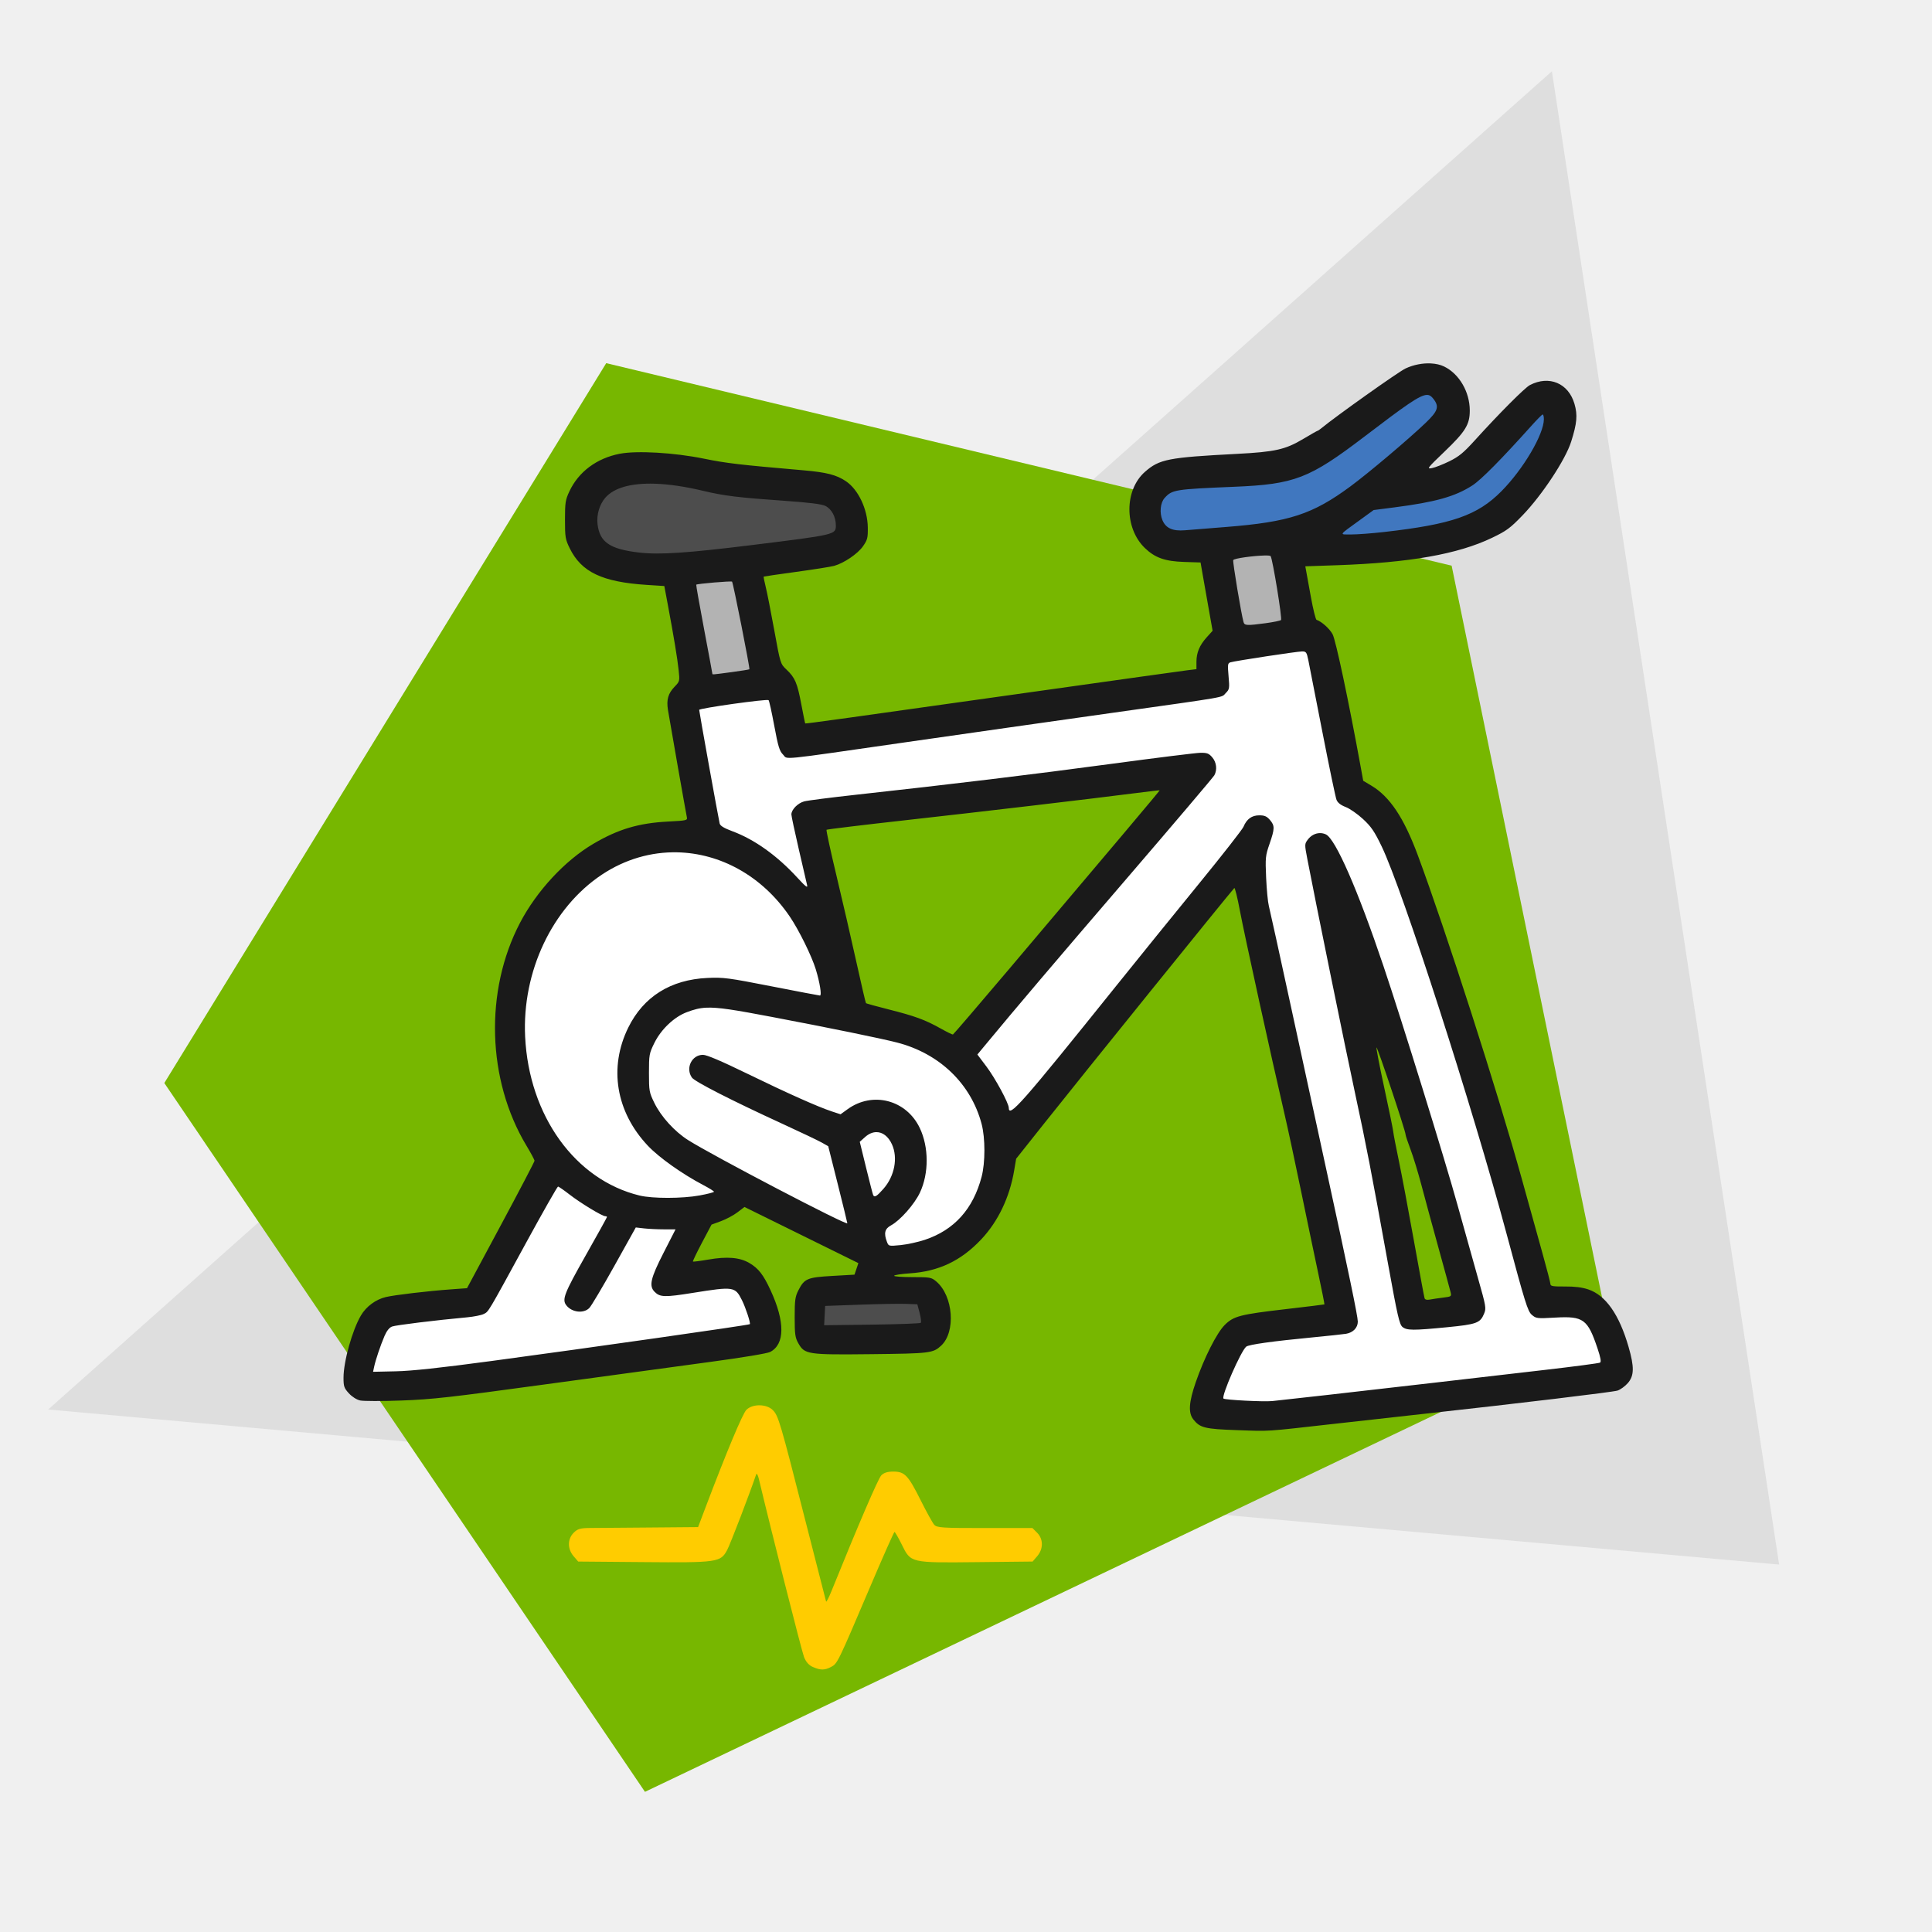
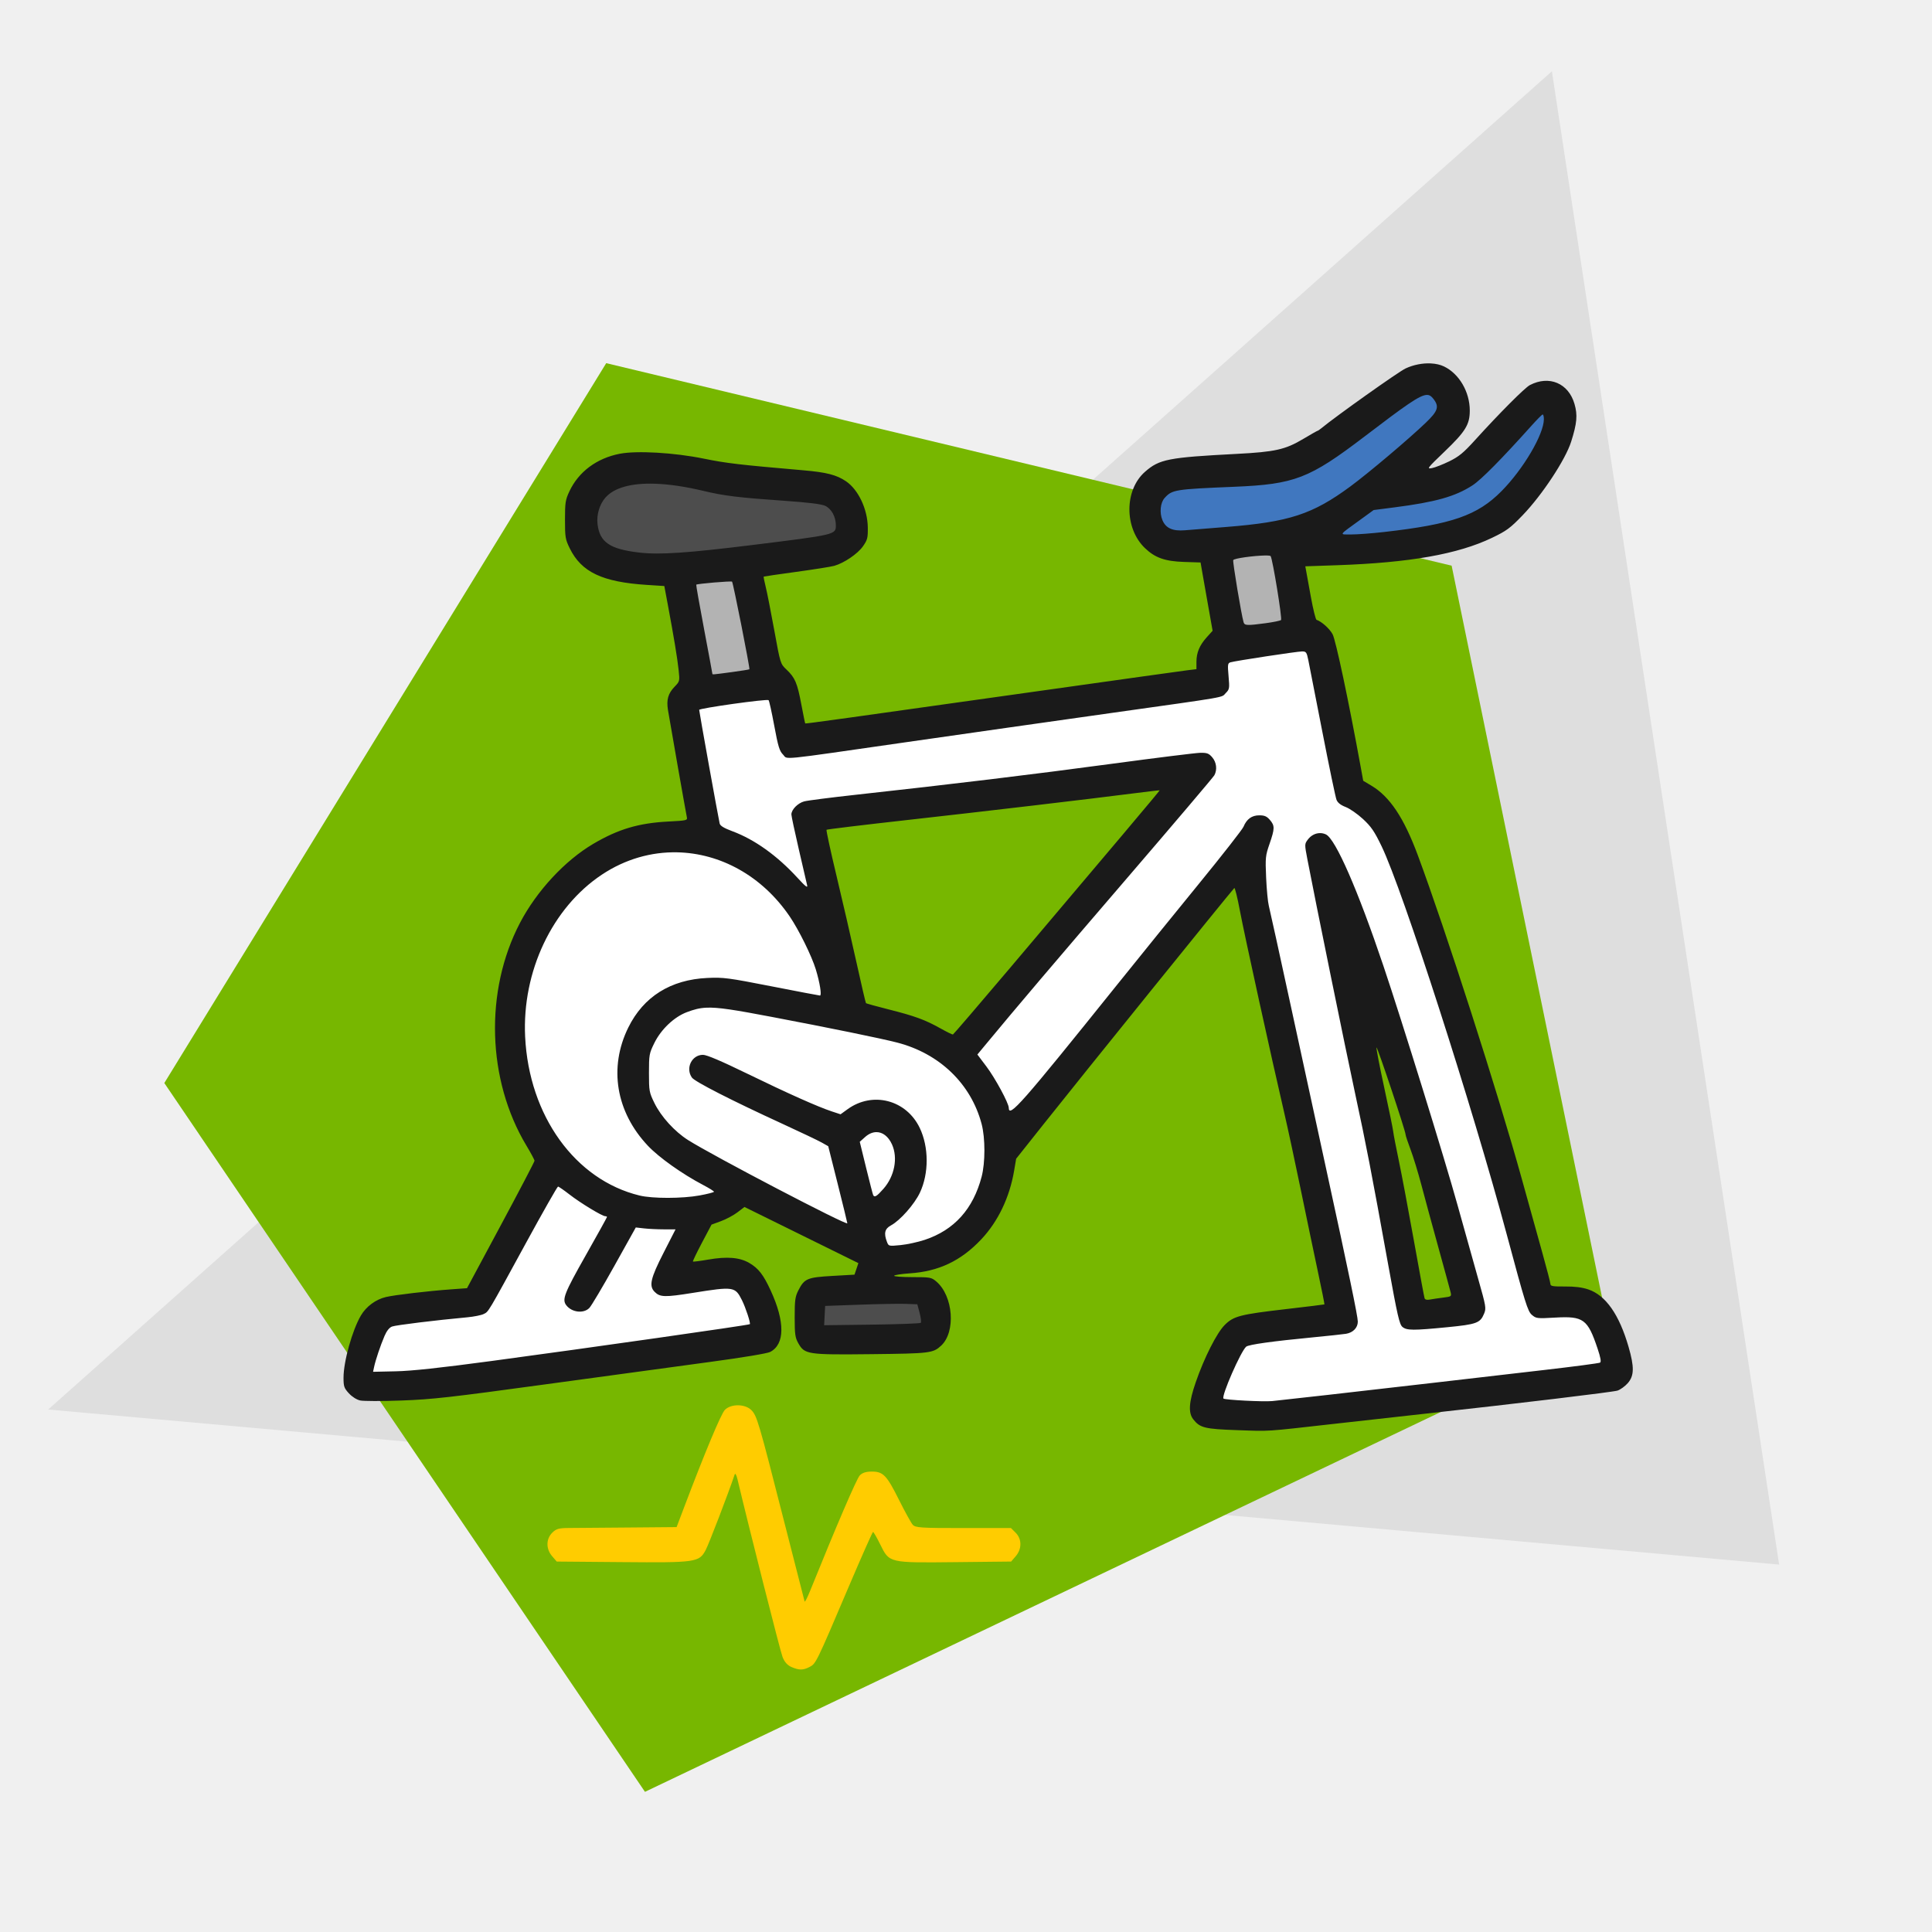
<svg xmlns="http://www.w3.org/2000/svg" version="1.1" id="svg1" width="360" height="360" viewBox="0 0 360 360" xml:space="preserve">
  <defs id="defs1" />
  <g id="background2" style="fill:#cd0000;fill-opacity:1" transform="translate(3.028846,4.163462)">
    <path style="display:inline;fill:#d8d8d8;fill-opacity:0.736;stroke:none;stroke-width:1.052" d="M 328.487,287.374 286.144,9.114 5.948,258.481 Z" id="path2-1" />
  </g>
  <g id="background" transform="matrix(0.9059701,0,0,0.934409,11.35684,90.47049)" style="fill:#cd0000;fill-opacity:1">
    <path style="fill:#77b700;fill-opacity:1;stroke:none" d="M 21.261,119.151 120.117,260.498 318.413,168.728 286.029,15.984 112.148,-24.402 Z" id="path2" />
  </g>
  <g id="metric" transform="translate(-291.5279,-1256.808)" style="fill:#cd0000;fill-opacity:1">
-     <path d="m 442.995,1567.428 c -0.741,-0.323 -1.284,-0.934 -1.649,-1.859 -0.419,-1.059 -6.239,-24.01 -8.401,-33.127 -0.192,-0.811 -0.416,-1.196 -0.519,-0.892 -1.234,3.655 -4.818,12.994 -5.408,14.091 -1.23,2.285 -1.755,2.361 -15.659,2.243 l -12.091,-0.102 -0.861,-1.001 c -1.16,-1.349 -1.154,-3.197 0.015,-4.366 0.74,-0.74 1.223,-0.878 3.121,-0.889 1.235,-0.01 6.254,-0.047 11.154,-0.089 l 8.908,-0.076 1.351,-3.567 c 3.941,-10.405 6.937,-17.568 7.648,-18.282 1.144,-1.149 3.751,-1.126 4.922,0.044 1.044,1.044 1.367,2.141 6.06,20.557 2.075,8.142 3.816,14.943 3.87,15.112 0.053,0.169 0.51,-0.714 1.015,-1.962 4.963,-12.276 8.693,-20.945 9.263,-21.533 0.484,-0.499 1.161,-0.714 2.25,-0.714 2.123,0 2.762,0.67 5.101,5.351 1.078,2.158 2.209,4.205 2.512,4.548 0.498,0.563 1.423,0.624 9.431,0.624 h 8.879 l 0.876,0.875 c 1.169,1.169 1.175,3.017 0.015,4.366 l -0.86,1.001 -10.34,0.109 c -12.504,0.132 -12.339,0.171 -14.049,-3.299 -0.635,-1.287 -1.24,-2.334 -1.345,-2.327 -0.105,0.01 -2.187,4.702 -4.626,10.434 -5.94,13.958 -6.014,14.11 -7.191,14.719 -1.224,0.633 -1.955,0.635 -3.391,0.01 z" style="display:inline;fill:#ffcc00;stroke-width:0.268" id="path1-9" />
+     <path d="m 438.995,1567.428 c -0.741,-0.323 -1.284,-0.934 -1.649,-1.859 -0.419,-1.059 -6.239,-24.01 -8.401,-33.127 -0.192,-0.811 -0.416,-1.196 -0.519,-0.892 -1.234,3.655 -4.818,12.994 -5.408,14.091 -1.23,2.285 -1.755,2.361 -15.659,2.243 l -12.091,-0.102 -0.861,-1.001 c -1.16,-1.349 -1.154,-3.197 0.015,-4.366 0.74,-0.74 1.223,-0.878 3.121,-0.889 1.235,-0.01 6.254,-0.047 11.154,-0.089 l 8.908,-0.076 1.351,-3.567 c 3.941,-10.405 6.937,-17.568 7.648,-18.282 1.144,-1.149 3.751,-1.126 4.922,0.044 1.044,1.044 1.367,2.141 6.06,20.557 2.075,8.142 3.816,14.943 3.87,15.112 0.053,0.169 0.51,-0.714 1.015,-1.962 4.963,-12.276 8.693,-20.945 9.263,-21.533 0.484,-0.499 1.161,-0.714 2.25,-0.714 2.123,0 2.762,0.67 5.101,5.351 1.078,2.158 2.209,4.205 2.512,4.548 0.498,0.563 1.423,0.624 9.431,0.624 h 8.879 l 0.876,0.875 c 1.169,1.169 1.175,3.017 0.015,4.366 l -0.86,1.001 -10.34,0.109 c -12.504,0.132 -12.339,0.171 -14.049,-3.299 -0.635,-1.287 -1.24,-2.334 -1.345,-2.327 -0.105,0.01 -2.187,4.702 -4.626,10.434 -5.94,13.958 -6.014,14.11 -7.191,14.719 -1.224,0.633 -1.955,0.635 -3.391,0.01 z" style="display:inline;fill:#ffcc00;stroke-width:0.268" id="path1-9" />
  </g>
  <g id="bike" transform="matrix(0.2301103,0,0,0.2301103,27.25291,-41.9683)">
    <path id="path8" style="display:inline;fill:#ffffff" d="m 935.578,701.207 c -4.559,0.313 -9.078,1.054 -13.606,1.652 -13.685,1.971 -27.363,4.009 -40.985,6.375 -3.083,0.608 -6.381,0.926 -9.018,2.794 -2.871,1.964 -4.469,5.383 -4.652,8.803 -0.245,4.588 0.468,9.155 0.753,13.726 0.062,0.899 0.122,1.8 0.118,2.702 -0.488,0.439 -0.822,1.117 -1.564,1.115 -6.184,1.371 -12.472,2.192 -18.727,3.16 -1.77,0.26 -3.565,0.532 -5.251,0.772 -32.497,4.661 -65.014,9.174 -97.517,13.794 -59.803,8.474 -119.596,17.023 -179.378,25.647 -12.343,1.742 -24.757,3.595 -37.17,5.057 -2.223,0.24 -4.449,0.476 -6.684,0.58 -1.045,-1.077 -1.249,-2.664 -1.717,-4.033 -1.948,-7.654 -3.112,-15.477 -4.718,-23.205 -0.941,-4.431 -1.761,-8.904 -3.104,-13.236 -0.504,-1.292 -1.076,-2.608 -2.125,-3.554 -0.682,-0.657 -1.177,-1.592 -2.184,-1.763 -1.307,-0.532 -2.649,-0.996 -4.076,-1.023 -3.935,-0.108 -7.849,0.468 -11.757,0.856 -12.691,1.476 -25.351,3.248 -37.949,5.38 -3.21,0.615 -6.494,1.042 -9.57,2.187 -1.034,0.417 -2.013,1.024 -2.849,1.748 -0.625,0.793 -1.451,1.475 -1.948,2.338 -0.299,1.2 -0.81,2.383 -0.977,3.595 0.57,4.934 1.594,9.802 2.398,14.702 4.438,25.044 8.921,50.081 13.595,75.083 0.507,2.267 0.691,4.643 1.634,6.785 1.656,3.71 5.201,6.085 8.754,7.775 4.369,2.103 9.047,3.473 13.398,5.622 13.72,6.495 25.882,15.917 36.615,26.578 4.122,4.003 7.76,8.478 11.977,12.384 1.815,1.688 4.011,3.078 6.508,3.412 0.921,0.052 1.889,0.099 2.8,-0.022 0.959,-0.387 2.044,-0.542 2.92,-1.082 0.966,-0.862 2.223,-1.464 2.789,-2.683 0.579,-0.832 1.066,-1.706 1.269,-2.709 0.706,-2.202 0.267,-4.543 -0.303,-6.725 -3.579,-15.628 -7.34,-31.215 -10.697,-46.893 -0.438,-2.162 -0.94,-4.334 -1.291,-6.499 1.233,-1.535 2.996,-2.769 5.008,-2.915 5.941,-0.941 11.914,-1.658 17.881,-2.411 0.442,-0.056 1.258,-0.152 1.843,-0.223 18.61,-2.237 37.257,-4.16 55.878,-6.3 58.136,-6.554 116.215,-13.63 174.193,-21.471 7.394,-0.995 14.896,-1.982 22.228,-2.94 3.909,-0.505 7.954,-1.023 11.779,-1.52 10.747,-1.337 21.486,-2.753 32.262,-3.843 1.236,-0.132 2.483,-0.143 3.723,-0.059 1.329,1.228 2.033,3.304 1.297,5.01 -6.876,8.445 -13.973,16.708 -20.997,25.029 -33.597,39.565 -67.576,78.804 -101.261,118.295 -23.312,27.309 -46.52,54.709 -69.368,82.408 -1.267,1.532 -2.533,3.064 -3.8,4.595 4.256,5.693 8.593,11.327 12.797,17.059 4.574,6.65 8.605,13.668 12.236,20.873 0.993,2.092 2.09,4.167 2.775,6.381 0.138,2.9 1.293,5.838 3.557,7.722 0.747,0.804 1.821,1.182 2.76,1.703 1.144,0.323 2.287,0.65 3.488,0.595 3.438,0.037 6.526,-1.873 9.043,-4.06 4.546,-3.986 8.499,-8.586 12.495,-13.107 11.216,-12.946 21.988,-26.267 32.799,-39.551 22.364,-27.559 44.475,-55.322 66.834,-82.885 15.275,-18.901 30.635,-37.733 45.968,-56.586 8.633,-10.733 17.282,-21.458 25.554,-32.474 1.713,-2.375 3.588,-4.692 4.68,-7.438 0.648,-1.347 1.661,-2.824 3.303,-2.919 0.83,-0.061 1.753,-0.171 2.537,0.063 0.486,0.536 1.016,1.081 1.377,1.699 -0.401,3.046 -1.527,5.937 -2.47,8.844 -1.723,4.916 -3.414,9.926 -3.723,15.168 -0.4,6 0.036,12.013 0.272,18.011 0.379,6.922 0.832,13.856 1.9,20.711 0.731,3.607 1.648,7.176 2.411,10.777 3.199,14.419 6.367,28.913 9.509,43.303 12.592,57.981 25.149,115.969 37.751,173.947 5.665,26.12 11.32,52.243 16.772,78.408 1.657,8.087 3.383,16.357 4.873,24.552 0.321,1.954 0.758,3.914 0.898,5.883 -0.701,1.004 -2.108,1.097 -3.221,1.263 -17.168,2.052 -34.413,3.392 -51.582,5.432 -8.244,1.005 -16.513,1.943 -24.655,3.616 -3.16,0.696 -6.536,1.585 -8.777,4.085 -2.63,2.878 -4.405,6.4 -6.241,9.807 -4.104,7.976 -7.748,16.188 -10.983,24.553 -1.375,3.773 -2.891,7.564 -3.386,11.575 -0.199,1.777 0.082,3.564 0.709,5.23 0.455,0.969 1.172,1.815 1.728,2.736 1.306,0.959 2.63,1.956 4.235,2.341 3.216,0.861 6.573,0.98 9.873,1.297 9.41,0.674 18.843,1.135 28.279,1.087 4.344,-0.02 8.644,-0.712 12.959,-1.13 70.795,-7.84 141.538,-16.146 212.295,-24.317 13.878,-1.637 27.763,-3.248 41.588,-5.29 2.264,-0.4 4.673,-0.608 6.665,-1.842 2.031,-1.289 3.544,-3.341 4.173,-5.663 0.993,-3.685 -0.046,-7.507 -1.038,-11.079 -1.754,-5.753 -3.691,-11.462 -6.049,-16.998 -2.343,-5.395 -5.462,-10.726 -10.357,-14.181 -4.591,-3.34 -10.335,-4.563 -15.913,-4.815 -7.743,-0.4 -15.464,0.639 -23.203,0.633 -0.678,0.01 -1.494,0.02 -1.809,-0.709 -1.654,-3.398 -2.645,-7.069 -3.784,-10.66 -4.143,-13.908 -7.84,-27.944 -11.632,-41.95 -6.254,-23.451 -12.84,-46.812 -19.678,-70.1 -12.329,-42.023 -25.275,-83.865 -38.739,-125.538 -9.468,-29.225 -19.148,-58.386 -29.513,-87.306 -4.51,-12.416 -9.016,-24.847 -14.301,-36.959 -2.42,-5.329 -4.971,-10.616 -7.974,-15.645 -2.868,-4.848 -6.613,-9.118 -10.768,-12.901 -4.33,-3.943 -9.045,-7.512 -14.2,-10.308 -1.665,-0.971 -3.596,-1.401 -5.196,-2.487 -1.886,-7.893 -3.461,-15.857 -5.115,-23.801 -0.214,-1.081 -0.489,-2.418 -0.726,-3.597 -0.459,-2.276 -0.926,-4.559 -1.366,-6.764 -0.684,-3.445 -1.383,-6.913 -2.044,-10.294 -4.429,-22.493 -8.74,-45.009 -13.231,-67.49 -0.728,-3.577 -1.611,-7.393 -4.298,-10.05 -2.279,-2.339 -5.595,-3.376 -8.807,-3.32 -0.231,-0.003 -0.463,-0.009 -0.694,0.007 z m -509.682,162.658 c -18.57,0.285 -37,5.341 -53.225,14.349 -19.82,10.955 -36.343,27.373 -48.57,46.347 -18.811,29.199 -27.881,64.466 -25.904,99.115 1.488,26.877 8.948,53.598 22.845,76.736 10.64,17.765 25.176,33.348 42.797,44.329 10.78,6.732 22.669,11.734 35.077,14.519 7.372,1.437 14.912,1.728 22.404,1.798 9.491,-0.01 19.021,-0.459 28.38,-2.111 4.185,-0.821 8.412,-1.582 12.442,-3.004 1.261,-0.464 2.439,-1.166 3.471,-2.011 0.638,-0.827 1.466,-1.553 1.979,-2.448 0.347,-1.306 0.829,-2.608 1.091,-3.917 -0.317,-1.197 -0.484,-2.453 -0.894,-3.613 -0.68,-1.296 -1.501,-2.526 -2.642,-3.464 -2.81,-2.302 -6.057,-3.993 -9.223,-5.745 -11.394,-5.979 -22.26,-12.969 -32.433,-20.849 -5.106,-3.984 -10.017,-8.27 -14.172,-13.257 -9.117,-10.65 -15.756,-23.598 -18.105,-37.48 -2.298,-13.09 -0.633,-26.762 4.327,-39.064 4.113,-10.348 10.411,-20 19.104,-27.068 8.541,-7.039 19.146,-11.265 30.018,-13.008 6.144,-0.998 12.389,-1.29 18.607,-1.179 7.221,0.272 14.334,1.674 21.431,2.933 19.496,3.652 38.928,7.64 58.443,11.19 1.239,0.211 2.491,0.438 3.74,0.174 1.02,-0.11 1.999,-0.529 2.955,-0.867 0.825,-0.702 1.835,-1.228 2.542,-2.04 0.704,-1.031 1.452,-2.039 1.806,-3.253 1.148,-3.464 0.53,-7.182 0.012,-10.705 -1.08,-6.272 -2.663,-12.462 -4.718,-18.485 -3.064,-8.482 -6.946,-16.645 -11.066,-24.658 -4.206,-8.095 -8.767,-16.045 -14.334,-23.292 -12.5,-16.574 -28.881,-30.328 -47.741,-39.1 -15.718,-7.351 -33.084,-11.177 -50.445,-10.873 z m 524.758,1.836 c 0.735,-0.064 0.987,0.798 1.437,1.216 3.221,4.378 5.643,9.273 8.075,14.116 6.594,13.636 12.2,27.723 17.593,41.868 2.831,7.46 5.561,14.958 8.235,22.476 0.178,0.492 0.466,1.321 0.686,1.942 7.461,21.08 14.297,42.374 21.105,63.672 1.259,3.981 2.58,8.134 3.863,12.181 4.447,14.061 8.896,28.282 13.284,42.424 1.776,5.753 3.609,11.667 5.378,17.416 7.558,24.665 15.115,49.333 22.191,74.142 6.646,23.896 13.334,47.779 20.075,71.648 1.091,4.115 2.365,8.204 2.996,12.422 0.247,0.984 -0.455,1.835 -0.769,2.713 -0.256,0.689 -0.733,1.28 -1.482,1.443 -3.52,1.204 -7.256,1.563 -10.927,2.046 -8.948,1.026 -17.919,1.864 -26.897,2.572 -4.044,0.241 -8.114,0.647 -12.159,0.24 -1.603,-5.218 -2.549,-10.607 -3.647,-15.947 -0.601,-3.073 -1.185,-6.15 -1.763,-9.227 -0.254,-1.357 -0.548,-2.95 -0.817,-4.397 -6.518,-35.532 -12.786,-71.112 -19.74,-106.562 -3.797,-19.472 -8.017,-38.857 -12.143,-58.261 -6.539,-31.096 -12.894,-62.204 -19.247,-93.36 -4.752,-23.37 -9.485,-46.744 -14.124,-70.136 -1.203,-6.107 -2.439,-12.363 -3.601,-18.539 -0.367,-1.983 -0.761,-3.964 -0.981,-5.969 0.759,-1.128 1.935,-2.192 3.381,-2.141 z M 455.283,989.625 c -6.111,0.008 -12.182,1.197 -17.922,3.269 -4.963,1.617 -9.665,4.003 -13.897,7.06 -8.977,6.455 -16.288,15.244 -20.868,25.318 -1.944,3.938 -3.441,8.151 -3.82,12.552 -0.536,5.546 -0.355,11.13 -0.383,16.694 0.042,6.053 0.002,12.297 2.229,18.026 1.436,3.719 3.198,7.315 5.166,10.781 5.151,8.795 11.941,16.59 19.68,23.201 4.099,3.537 8.63,6.53 13.317,9.225 12.726,7.412 25.713,14.364 38.684,21.336 21.786,11.636 43.667,23.099 65.736,34.19 6.443,3.182 12.847,6.465 19.47,9.264 1.848,0.785 3.832,1.306 5.853,1.156 1.094,0.018 2.079,-0.616 3.125,-0.885 0.862,-0.297 1.724,-0.595 2.586,-0.892 0.811,-1.982 1.622,-3.963 2.432,-5.945 -0.597,-4.359 -1.849,-8.587 -2.82,-12.869 -4.613,-18.784 -9.384,-37.528 -14.086,-56.289 -4.642,-2.588 -9.193,-5.349 -14.01,-7.608 -17.827,-8.69 -35.984,-16.676 -53.851,-25.283 -0.729,-0.348 -1.403,-0.667 -2.046,-0.981 -11.997,-5.801 -23.994,-11.628 -35.637,-18.12 -1.889,-1.108 -3.849,-2.158 -5.594,-3.469 -0.65,-1.513 0.11,-3.729 1.828,-4.086 4.443,1.323 8.659,3.293 12.9,5.145 2.894,1.298 5.771,2.635 8.641,3.986 0.439,0.204 1.205,0.571 1.77,0.838 1.022,0.483 1.822,0.867 2.819,1.346 19.381,9.382 38.764,18.785 58.557,27.274 6.97,2.984 14.016,5.814 21.258,8.077 2.441,0.803 4.882,1.606 7.323,2.41 3.642,-2.595 7.203,-5.306 10.899,-7.822 6.651,-4.324 15.027,-6.004 22.792,-4.241 7.971,1.709 15.005,6.932 19.25,13.853 4.194,6.888 6.079,14.966 6.516,22.957 0.408,8.874 -0.975,17.969 -4.884,26.002 -2.785,5.318 -6.559,10.06 -10.627,14.449 -2.935,3.061 -6.036,6.083 -9.82,8.078 -3.871,2.258 -6.966,6.027 -7.857,10.478 -1.075,4.966 0.406,10.042 2.323,14.607 1.313,3.146 4.027,5.716 7.352,6.592 3.674,1.012 7.518,0.326 11.244,0.039 6.324,-0.612 12.553,-1.985 18.678,-3.644 13.332,-3.754 25.888,-10.756 35.423,-20.885 9.511,-9.978 15.822,-22.651 19.449,-35.869 2.295,-8.154 2.888,-16.678 2.934,-25.115 -0.049,-7.931 -0.593,-15.931 -2.581,-23.636 -4.358,-16.55 -13.113,-31.919 -25.18,-44.06 -12.907,-13.089 -29.445,-22.384 -47.114,-27.303 -7.997,-2.161 -16.117,-3.83 -24.21,-5.584 -27.319,-5.776 -54.733,-11.097 -82.163,-16.315 -12.267,-2.284 -24.521,-4.696 -36.898,-6.317 -4.63,-0.58 -9.292,-1.021 -13.964,-0.984 z m 135.57,100.83 c -5.656,0.101 -10.995,2.8 -15.061,6.625 -2.569,2.296 -5.138,4.592 -7.707,6.889 3.713,15.041 7.26,30.125 11.197,45.11 0.654,2.222 1.052,4.613 2.5,6.49 1.939,2.785 5.341,4.476 8.738,4.24 3.462,-0.19 6.449,-2.267 8.834,-4.637 3.985,-3.935 7.647,-8.274 10.243,-13.264 4.982,-9.4 6.837,-20.663 4.096,-31.032 -1.778,-6.577 -5.398,-12.924 -11.091,-16.852 -3.423,-2.371 -7.577,-3.68 -11.749,-3.569 z m -262.5,45.723 c -1.703,1.085 -2.683,2.933 -3.764,4.58 -5.348,8.884 -10.35,17.971 -15.406,27.022 -10.169,18.357 -20.115,36.837 -30.268,55.203 -0.234,0.427 -0.65,1.165 -0.954,1.711 -2.543,4.473 -4.956,9.036 -7.836,13.305 -0.526,0.881 -1.719,0.812 -2.591,1.118 -6.042,1.382 -12.259,1.59 -18.398,2.285 -14.828,1.53 -29.652,3.154 -44.409,5.28 -2.997,0.511 -6.071,0.796 -8.95,1.817 -4.569,1.81 -7.741,5.916 -9.868,10.197 -2.266,4.795 -4.043,9.804 -5.797,14.804 -1.912,5.587 -3.676,11.243 -4.766,17.056 -0.813,3.862 -1.626,7.724 -2.439,11.585 10.798,-0.255 21.599,-0.429 32.395,-0.739 12.614,-0.58 25.167,-2.038 37.704,-3.494 25.491,-3.055 50.918,-6.615 76.355,-10.085 42.173,-5.809 84.331,-11.734 126.465,-17.819 14.104,-2.071 28.223,-4.06 42.293,-6.356 1.687,-0.255 3.353,-0.632 4.918,-1.326 0.597,-0.276 1.324,-0.402 1.844,-0.767 0.738,-1.397 1.556,-2.766 2.243,-4.181 0.386,-1.699 0.555,-3.451 0.246,-5.179 -0.866,-4.719 -2.511,-9.252 -4.17,-13.74 -1.711,-4.463 -3.671,-8.871 -6.3,-12.876 -2.36,-3.615 -6.005,-6.404 -10.205,-7.492 -5.266,-1.399 -10.785,-0.801 -16.126,-0.223 -11.495,1.377 -22.858,3.682 -34.36,5.002 -2.496,0.222 -5.047,0.585 -7.536,0.143 -0.464,-0.225 -1.065,-0.649 -0.871,-1.23 0.563,-3.521 2.103,-6.789 3.507,-10.037 3.692,-8.055 7.9,-15.858 11.885,-23.769 3.197,-6.256 6.392,-12.512 9.588,-18.769 -8.854,-0.034 -17.709,0.025 -26.562,-0.071 -5.502,-0.11 -11.001,-0.45 -16.46,-1.163 -2.708,-0.309 -5.416,-0.618 -8.124,-0.926 -8.282,14.803 -16.483,29.653 -24.822,44.424 -4.437,7.75 -8.857,15.518 -13.664,23.047 -0.365,0.504 -0.62,1.228 -1.355,1.223 -1.543,0.233 -3.192,-0.24 -4.373,-1.262 1.077,-3.778 2.973,-7.255 4.722,-10.753 6.295,-11.987 13.154,-23.665 19.719,-35.504 3.047,-5.513 6.196,-10.973 9.065,-16.581 0.377,-1.046 0.906,-2.082 1.184,-3.137 -0.344,-1.448 -0.595,-2.936 -1,-4.358 -0.83,-1.131 -1.445,-2.457 -2.645,-3.253 -1.482,-1.318 -3.429,-1.994 -5.359,-2.302 -5.413,-2.64 -10.502,-5.891 -15.562,-9.142 -4.151,-2.685 -8.153,-5.589 -12.054,-8.623 -2.661,-1.926 -5.263,-4 -8.228,-5.446 -1.586,-0.762 -3.381,-0.861 -5.07,-1.296 -0.647,-0.348 -1.125,0.106 -1.617,0.491 -0.741,0.534 -1.482,1.069 -2.223,1.603 z" />
    <path id="path6" style="display:inline;fill:#b3b3b3" d="m 905.25,623.52 c -7.128,0.247 -14.243,0.996 -21.269,2.224 -3.302,0.646 -6.836,1.276 -9.46,3.546 -1.051,0.9 -1.784,2.098 -2.41,3.321 -0.382,0.834 -0.472,1.803 -0.599,2.71 -0.144,3.002 0.476,5.976 0.829,8.946 1.835,12.49 3.927,24.944 6.308,37.342 0.631,2.88 1.042,5.842 2.131,8.595 1.39,3.384 4.582,5.864 8.157,6.545 3.905,0.775 7.905,0.159 11.819,-0.236 6.506,-0.833 13.064,-1.54 19.416,-3.233 1.669,-0.426 3.178,-1.26 4.583,-2.238 0.959,-0.413 1.176,-1.528 1.728,-2.325 0.474,-0.74 0.85,-1.517 0.94,-2.402 0.596,-2.74 0.075,-5.561 -0.184,-8.313 -1.316,-10.722 -3.075,-21.385 -4.956,-32.021 -0.939,-4.981 -1.763,-9.999 -3.128,-14.886 -0.511,-1.608 -1.173,-3.239 -2.419,-4.419 -0.692,-0.887 -1.715,-1.437 -2.691,-1.954 -2.731,-1.289 -5.842,-1.231 -8.794,-1.202 z m -432.471,21.057 c -6.897,0.175 -13.774,0.816 -20.638,1.485 -3.037,0.364 -6.122,0.558 -9.084,1.356 -1.934,0.499 -3.433,1.878 -5.101,2.903 -0.705,0.226 -0.74,0.877 -0.798,1.513 -0.243,1.886 -0.741,3.776 -0.39,5.682 1.195,8.081 2.742,16.105 4.195,24.143 2.767,14.929 5.638,29.84 8.367,44.776 0.067,0.394 0.211,1.182 0.307,1.727 0.227,1.247 0.214,2.572 0.907,3.681 0.396,1.1 1.227,1.954 1.956,2.836 1.297,0.982 2.697,1.95 4.341,2.192 2.763,0.6 5.596,-0.022 8.364,-0.299 7.968,-1.076 15.964,-1.994 23.874,-3.449 1.611,-0.243 3.088,-0.917 4.535,-1.635 0.776,-0.362 1.551,-0.724 2.327,-1.086 0.376,-1.812 0.877,-3.612 1.175,-5.432 0.01,-3.199 -0.782,-6.33 -1.267,-9.476 -3.053,-16.774 -6.382,-33.497 -9.839,-50.192 -1.031,-4.762 -1.938,-9.559 -3.239,-14.257 -0.421,-1.434 -1.294,-2.664 -1.976,-3.98 -1.398,-0.713 -2.645,-1.785 -4.213,-2.098 -1.225,-0.369 -2.534,-0.388 -3.805,-0.391 z" />
    <path id="path5" style="display:inline;fill:#4d4d4d" d="m 406.43,565.336 c -9.745,0.154 -19.677,1.365 -28.664,5.338 -6.364,2.813 -12.118,7.307 -15.715,13.33 -4.797,7.911 -6.579,17.615 -4.824,26.707 1.014,5.836 3.49,11.54 7.724,15.763 4.899,4.986 11.577,7.714 18.248,9.393 6.569,1.624 13.302,2.526 20.041,3.063 12.576,0.866 25.189,0.009 37.729,-1.013 24.282,-2.12 48.453,-5.296 72.639,-8.28 11.048,-1.437 22.124,-2.725 33.1,-4.663 4.498,-0.874 9.118,-1.696 13.209,-3.858 3.457,-1.798 6.148,-5.118 6.853,-8.987 0.56,-3.232 0.386,-6.568 -0.177,-9.788 -1.311,-7.06 -5.361,-13.836 -11.683,-17.465 -3.704,-2.159 -8.059,-2.647 -12.219,-3.294 -13.36,-1.737 -26.829,-2.351 -40.251,-3.429 -4.477,-0.342 -8.951,-0.715 -13.422,-1.12 -0.3,-0.026 -1.195,-0.115 -1.723,-0.165 -10.478,-0.973 -20.937,-2.359 -31.196,-4.743 -11.907,-2.883 -23.971,-5.257 -36.194,-6.27 -4.48,-0.378 -8.978,-0.571 -13.474,-0.517 z m 198.561,664.16 c -19.796,0.251 -39.575,1.168 -59.36,1.836 -1.387,0.05 -2.773,0.1 -4.16,0.15 -0.564,10.946 -1.132,21.892 -1.697,32.838 19.25,-0.262 38.501,-0.446 57.75,-0.765 9.161,-0.2 18.329,-0.37 27.476,-0.954 2.205,-0.186 4.534,-0.295 6.473,-1.474 0.749,-0.455 1.743,-0.634 2.111,-1.517 0.72,-1.16 1.685,-2.201 1.968,-3.574 1.032,-3.207 0.397,-6.641 -0.22,-9.866 -1.02,-4.514 -2.343,-8.954 -3.495,-13.436 -0.234,-0.878 -0.468,-1.756 -0.703,-2.634 -6.302,-0.198 -12.6,-0.535 -18.904,-0.635 -2.413,-0.013 -4.826,0.01 -7.239,0.032 z" />
    <path id="path3" style="display:inline;fill:#4077bf;fill-opacity:1" d="m 1036.447,493.5 c -4.927,0.246 -9.379,2.694 -13.533,5.153 -7.534,4.631 -14.609,9.958 -21.716,15.208 -8.092,6.026 -16.099,12.175 -24.134,18.256 -0.312,0.238 -0.96,0.721 -1.401,1.053 -9.581,7.156 -19.229,14.288 -29.603,20.266 -7.811,4.506 -16.197,8.079 -24.995,10.128 -11.292,2.669 -22.918,3.42 -34.471,4.036 -14.007,0.683 -28.033,1.062 -42.018,2.128 -5.808,0.538 -11.749,1.008 -17.217,3.193 -4.085,1.642 -7.449,4.663 -10.158,8.075 -3.576,4.794 -4.768,11 -4.415,16.879 0.408,6.48 2.935,13.09 7.969,17.37 4.271,3.693 9.994,5.213 15.545,5.354 4.527,0.12 9.028,-0.511 13.539,-0.8 12.169,-1.006 24.351,-1.87 36.508,-3.006 14.887,-1.453 29.818,-3.36 44.23,-7.491 11.391,-3.239 22.279,-8.143 32.371,-14.325 14.591,-8.886 27.837,-19.741 40.985,-30.593 12.078,-10.064 24.047,-20.27 35.585,-30.952 4.209,-4.015 8.63,-7.971 11.691,-12.977 2.17,-3.57 3.184,-7.946 2.207,-12.061 -0.935,-4.116 -3.448,-7.696 -6.326,-10.703 -2.766,-2.811 -6.69,-4.431 -10.645,-4.191 z m 93.652,15.846 c -0.856,0.031 -1.703,0.097 -2.458,0.541 -2.557,0.942 -4.399,3.068 -6.315,4.912 -5.429,5.555 -10.463,11.477 -15.744,17.17 -9.214,10.035 -18.485,20.039 -28.377,29.415 -3.236,2.982 -6.484,6.03 -10.35,8.191 -9.461,5.685 -20.225,8.68 -30.962,10.863 -14.937,3.012 -30.106,4.597 -45.197,6.614 -1.248,0.74 -2.401,1.72 -3.612,2.552 -6.665,4.879 -13.404,9.657 -20.032,14.584 -2.467,1.88 -5.087,3.885 -6.293,6.846 -0.504,1.3 -0.747,2.724 -0.673,4.115 0.128,1.122 0.359,2.216 0.862,3.234 0.372,0.879 0.987,1.668 1.622,2.373 0.706,0.721 1.449,1.391 2.387,1.794 2.686,1.511 5.885,1.313 8.864,1.314 7.438,0.038 14.856,-0.652 22.258,-1.304 11.992,-1.193 23.956,-2.69 35.856,-4.599 13.556,-2.253 27.137,-5.058 39.911,-10.252 9.512,-3.848 18.379,-9.289 26.055,-16.104 9.134,-8.104 16.947,-17.594 23.913,-27.594 5.919,-8.636 11.31,-17.708 15.207,-27.449 2.102,-5.481 3.91,-11.337 3.271,-17.277 -0.306,-2.911 -1.375,-5.902 -3.68,-7.823 -0.775,-0.788 -1.871,-1.143 -2.789,-1.736 -1.241,-0.166 -2.468,-0.605 -3.727,-0.381 z" />
    <path id="path16" style="display:inline;fill:#1a1a1a;fill-opacity:1" d="m 1040.254,476.662 c -6.619,-0.334 -14.037,1.056 -20.514,4.082 -5.704,2.665 -55.925,38.331 -68.35,48.541 -1.292,1.061 -2.596,1.93 -2.898,1.93 -0.302,0 -5.544,2.977 -11.65,6.617 -14.449,8.613 -22.763,10.483 -53.77,12.092 -55.555,2.883 -62.672,4.274 -74.34,14.518 -16.769,14.723 -16.822,45.575 -0.105,61.707 8.189,7.903 16.274,10.771 31.779,11.273 l 13.334,0.432 1.568,9.014 c 0.863,4.958 3.06,17.402 4.879,27.654 l 3.309,18.641 -4.676,5.174 c -5.897,6.527 -8.414,12.516 -8.414,20.016 v 5.889 l -7.666,0.943 c -4.217,0.518 -54.167,7.5 -111,15.516 -167.456,23.618 -197.798,27.83 -198.129,27.498 -0.172,-0.173 -1.608,-7.182 -3.191,-15.574 -3.265,-17.307 -5.05,-21.479 -12.01,-28.074 -4.919,-4.662 -4.931,-4.697 -9.902,-32 -2.737,-15.033 -5.863,-30.851 -6.947,-35.148 -1.08,-4.281 -1.781,-7.916 -1.564,-8.104 l 0.002,-0.002 c 0.224,-0.161 12.108,-1.893 26.408,-3.848 14.3,-1.955 28.109,-4.146 30.686,-4.869 7.957,-2.233 19.013,-9.749 23.262,-15.812 3.645,-5.202 4.039,-6.744 3.922,-15.334 -0.201,-14.773 -7.651,-30.539 -17.641,-37.326 -7.607,-5.168 -15.73,-7.266 -34.363,-8.877 -52.391,-4.529 -62.334,-5.695 -80.891,-9.477 -23.892,-4.869 -54.168,-6.616 -68.012,-3.924 -18.622,3.621 -33.297,14.587 -40.723,30.43 -3.227,6.884 -3.574,9.112 -3.574,22.957 0,14.209 0.283,15.908 3.855,23.184 9.459,19.263 26.366,27.292 62.361,29.611 l 14.217,0.916 2.9,15.477 c 4.809,25.667 7.673,42.982 8.695,52.578 0.954,8.95 0.901,9.169 -3.219,13.42 -5.297,5.466 -6.768,10.596 -5.422,18.908 1.622,10.018 14.574,83.519 15.279,86.711 0.595,2.693 -0.006,2.836 -15.023,3.613 -23.992,1.241 -40.491,6.142 -60.662,18.018 -23.076,13.586 -45.897,38.186 -59.428,64.059 -28.786,55.045 -26.693,127.253 5.229,180.365 3.603,5.994 6.551,11.511 6.551,12.258 0,0.747 -12.302,24.269 -27.338,52.272 l -27.336,50.912 -12.996,0.941 c -18.648,1.349 -45.285,4.488 -52.639,6.205 -8.225,1.92 -15.997,7.656 -20.283,14.971 -7.019,11.977 -14.074,37.219 -14.074,50.352 0,7.098 0.457,8.435 4.332,12.654 2.578,2.807 6.277,5.152 9.131,5.793 2.639,0.593 17.639,0.612 33.334,0.043 25.046,-0.909 39.379,-2.52 117.203,-13.166 48.767,-6.672 108.654,-14.825 133.084,-18.121 26.195,-3.534 46.049,-6.835 48.393,-8.047 11.965,-6.187 12.104,-24.429 0.381,-49.83 -5.878,-12.735 -9.87,-17.876 -17.236,-22.193 -7.801,-4.572 -18.004,-5.422 -33.242,-2.775 -6.575,1.142 -12.174,1.855 -12.441,1.588 -0.268,-0.268 3.011,-7.104 7.287,-15.193 l 7.775,-14.707 7.65,-2.807 c 4.208,-1.543 10.208,-4.758 13.334,-7.144 l 5.684,-4.338 46.125,22.736 46.125,22.738 -1.574,4.666 -1.574,4.668 -17.885,1.025 c -20.365,1.169 -22.691,2.154 -27.553,11.668 -2.614,5.116 -3,7.912 -3,21.74 0,13.825 0.374,16.534 2.9,21.029 5.148,9.16 7.377,9.496 59.246,8.92 47.392,-0.526 49.835,-0.82 56.363,-6.805 12.138,-11.127 9.946,-40.438 -3.896,-52.086 -3.95,-3.324 -4.89,-3.492 -19.461,-3.492 -8.42,0 -14.995,-0.51 -14.609,-1.133 0.385,-0.623 5.971,-1.48 12.412,-1.904 23.647,-1.556 41.638,-10.081 58.098,-27.529 13.649,-14.469 22.984,-33.972 26.658,-55.701 l 1.623,-9.598 22,-27.705 c 32.537,-40.975 148.196,-184.188 154.641,-191.482 0.511,-0.578 2.587,7.823 4.615,18.668 3.472,18.566 25.504,118.963 36.074,164.385 2.645,11.367 8.639,39.267 13.32,62 4.681,22.733 10.937,52.696 13.902,66.584 2.965,13.888 5.254,25.36 5.086,25.496 -0.168,0.136 -14.106,1.846 -30.973,3.801 -37.4,4.334 -42.573,5.673 -49.781,12.881 -6.45,6.45 -16.578,26.476 -23.451,46.367 -5.599,16.205 -6.162,24.737 -1.982,30.051 5.398,6.862 9.307,7.829 35.211,8.721 27.919,0.961 20.879,1.421 80.004,-5.219 25.667,-2.882 58.067,-6.495 72,-8.029 76.626,-8.438 152.535,-17.552 156.268,-18.764 2.347,-0.762 6.095,-3.47 8.332,-6.018 5.222,-5.947 5.38,-13.028 0.654,-29.389 -7.572,-26.213 -18.487,-41.767 -32.664,-46.543 -4.977,-1.677 -10.919,-2.415 -18.922,-2.35 -9.382,0.077 -11.668,-0.284 -11.668,-1.85 0,-1.071 -2.967,-12.55 -6.594,-25.51 -3.627,-12.96 -11.161,-40.064 -16.742,-60.23 -19.101,-69.012 -61.688,-201.511 -84.178,-261.895 -11.241,-30.183 -22.614,-47.2 -37.471,-56.068 l -6.637,-3.961 -2.072,-11.371 c -9.686,-53.131 -20.181,-102.671 -22.736,-107.32 -2.514,-4.575 -8.862,-10.261 -12.994,-11.639 -0.713,-0.238 -2.767,-8.527 -4.564,-18.422 -1.797,-9.895 -3.552,-19.548 -3.898,-21.451 l -0.631,-3.461 25.988,-0.898 c 58.561,-2.028 97.67,-8.956 125.213,-22.178 11.796,-5.663 14.684,-7.791 24.791,-18.275 15.773,-16.362 34.673,-45.014 39.275,-59.543 4.751,-14.998 5.334,-21.59 2.709,-30.619 -4.873,-16.763 -20.512,-23.361 -36.125,-15.242 -4.107,2.136 -24.693,22.793 -44.56,44.713 -9.17,10.117 -12.931,13.211 -20.658,16.998 -5.195,2.547 -11.549,5.035 -14.115,5.529 -4.382,0.844 -3.757,0.028 10.244,-13.393 16.957,-16.253 20.424,-21.889 20.424,-33.209 0,-15.095 -8.552,-29.763 -20.811,-35.697 -3.02,-1.462 -6.704,-2.284 -10.676,-2.484 z m -3.266,25.512 c 2.283,-0.045 3.702,1.163 5.221,3.094 4.986,6.339 3.87,9.877 -6.137,19.469 -13.877,13.301 -46.189,40.594 -61,51.523 -30.668,22.631 -49.564,28.798 -100.666,32.855 -14.3,1.135 -29.301,2.335 -33.334,2.666 -9.916,0.814 -15.487,-1.68 -18.188,-8.143 -2.513,-6.015 -1.725,-14.171 1.738,-17.998 6.101,-6.742 8.163,-7.073 56.449,-9.084 48.817,-2.033 60.741,-6.631 105.334,-40.617 33.261,-25.35 44.747,-33.65 50.582,-33.766 z m 93.777,15.838 c 0.538,-0.017 0.975,1.676 0.975,3.809 0,12.206 -16.644,40.458 -34.369,58.34 -19.458,19.629 -40.005,26.77 -94.965,33.008 -9.9,1.124 -21.899,2.024 -26.666,2.002 -9.925,-0.047 -10.68,1.172 7.41,-11.965 l 10.742,-7.801 16.701,-2.154 c 33.479,-4.316 49.345,-8.783 63.34,-17.84 6.985,-4.52 23.396,-21.114 47.807,-48.34 4.4,-4.907 8.45,-8.984 9,-9.057 0.01,-0.001 0.017,-0.002 0.025,-0.002 z m -719.084,56.062 c 11.389,0.348 24.634,2.275 39.391,5.801 16.717,3.994 28.519,5.442 65.156,7.996 20.101,1.401 30.523,2.683 33.562,4.125 5.123,2.431 8.615,8.829 8.615,15.787 0,7.572 -0.033,7.579 -68.465,16.035 -51.764,6.396 -74.21,7.895 -90.471,6.039 -24.099,-2.75 -32.389,-8.405 -34.061,-23.238 -0.843,-7.479 1.687,-15.914 6.375,-21.254 7.086,-8.071 20.915,-11.871 39.896,-11.291 z m 493.701,58.137 c 2.834,-0.066 4.822,0.074 5.105,0.516 1.666,2.596 9.5,50.765 8.414,51.738 -0.64,0.573 -6.263,1.727 -12.496,2.564 -15.08,2.026 -17.031,1.937 -17.84,-0.814 -1.816,-6.174 -8.922,-48.827 -8.373,-50.258 0.566,-1.475 16.686,-3.547 25.189,-3.746 z m -431.021,21.174 c 0.898,0.889 14.639,70.338 14.037,70.945 -0.244,0.246 -6.643,1.277 -14.219,2.291 -15.999,2.141 -15.773,2.123 -15.773,1.291 0,-0.35 -3.024,-16.628 -6.719,-36.172 -3.695,-19.544 -6.544,-35.702 -6.332,-35.906 0.819,-0.792 28.333,-3.115 29.006,-2.449 z m 461.617,56.504 c 3.24,-0.007 3.706,0.643 5.006,6.992 0.788,3.85 5.929,30.101 11.424,58.334 5.495,28.233 10.64,52.919 11.432,54.857 0.968,2.369 3.398,4.274 7.41,5.807 3.284,1.254 9.589,5.63 14.014,9.727 6.666,6.171 9.26,9.975 15.143,22.195 16.991,35.297 73.386,210.271 101.291,314.273 14.867,55.411 16.962,62.133 20.236,64.963 3.532,3.053 4.156,3.127 19.062,2.281 22.78,-1.292 26.229,1.233 34.215,25.051 2.461,7.339 3.071,10.766 2.029,11.41 -0.819,0.506 -21.142,3.188 -45.162,5.961 -24.02,2.773 -64.073,7.41 -89.006,10.303 -24.933,2.893 -63.633,7.324 -86,9.848 -22.367,2.524 -42.765,4.787 -45.332,5.029 -7.235,0.683 -38.331,-0.917 -39.439,-2.029 -1.908,-1.914 14.084,-38.452 18.396,-42.031 2.067,-1.716 21.291,-4.394 54.375,-7.576 12.1,-1.164 23.984,-2.44 26.408,-2.834 5.744,-0.934 9.592,-4.901 9.592,-9.889 0,-4.225 -7.339,-39.634 -25.844,-124.68 -6.223,-28.6 -18.85,-86.799 -28.062,-129.332 -9.212,-42.533 -17.382,-79.735 -18.154,-82.668 -0.772,-2.933 -1.749,-13.133 -2.17,-22.666 -0.721,-16.314 -0.56,-17.927 2.732,-27.434 4.307,-12.434 4.344,-14.768 0.307,-19.461 -2.508,-2.916 -4.342,-3.711 -8.561,-3.711 -6.087,0 -10.192,2.963 -12.82,9.254 -0.927,2.22 -17.123,22.932 -35.988,46.027 -18.866,23.095 -48.752,59.99 -66.414,81.99 -77.647,96.716 -87.576,107.989 -87.672,99.537 -0.043,-3.759 -10.963,-23.942 -18.029,-33.322 l -7.371,-9.787 5.689,-6.877 c 25.949,-31.357 56.737,-67.602 115.857,-136.393 37.898,-44.097 69.564,-81.407 70.369,-82.912 2.423,-4.528 1.702,-10.486 -1.754,-14.504 -2.734,-3.178 -4.187,-3.726 -9.666,-3.641 -3.547,0.056 -36.149,4.106 -72.449,9 -63.36,8.542 -128.346,16.403 -206.666,24.998 -20.167,2.213 -38.885,4.611 -41.596,5.328 -5.193,1.375 -10.404,6.676 -10.404,10.586 0,1.276 2.694,13.946 5.988,28.154 3.294,14.208 6.334,27.333 6.754,29.166 0.58,2.529 -1.32,1.061 -7.871,-6.084 -16.396,-17.884 -34.638,-30.934 -52.562,-37.6 -6.922,-2.574 -9.939,-4.404 -10.393,-6.305 -1.08,-4.528 -16.582,-90.539 -16.582,-92.004 0,-1.33 54.414,-8.97 56.184,-7.889 0.468,0.286 2.53,9.555 4.58,20.598 3.149,16.962 4.255,20.607 7.135,23.486 4.163,4.163 -6.311,5.214 99.434,-9.99 46.2,-6.643 120.601,-17.234 165.334,-23.537 98.203,-13.837 89.829,-12.384 93.723,-16.277 3.033,-3.033 3.159,-3.782 2.283,-13.674 -0.838,-9.466 -0.693,-10.538 1.533,-11.227 3.823,-1.183 54.021,-8.816 58.033,-8.824 z M 820.639,822.361 c 0.233,0.21 -38.322,45.969 -122.104,144.918 -24.496,28.931 -44.897,52.704 -45.334,52.828 -0.437,0.124 -4.996,-2.124 -10.129,-4.994 -12.475,-6.975 -20.62,-9.957 -41.857,-15.324 -9.822,-2.482 -18.108,-4.762 -18.41,-5.064 -0.303,-0.303 -3.84,-15.467 -7.861,-33.697 -4.021,-18.231 -11.239,-49.543 -16.041,-69.584 -4.802,-20.041 -8.42,-36.75 -8.039,-37.131 0.381,-0.381 29.683,-3.929 65.117,-7.885 63.333,-7.07 147.045,-16.93 185.092,-21.801 10.633,-1.361 19.438,-2.381 19.566,-2.266 z m 129.721,34.643 c -3.648,0.056 -7.265,1.902 -9.742,5.221 -2.698,3.614 -2.704,3.789 -0.377,15.988 6.077,31.865 30.949,153.886 38.66,189.668 9.074,42.105 12.981,62.334 26.916,139.334 7.336,40.535 8.972,47.668 11.393,49.666 3.524,2.909 8.641,2.942 36.361,0.231 23.632,-2.312 26.592,-3.391 29.701,-10.832 1.894,-4.533 1.693,-5.724 -4.881,-28.896 -3.771,-13.293 -11.269,-40.069 -16.66,-59.502 -10.266,-37.002 -44.913,-148.798 -59.916,-193.332 -20.74,-61.561 -38.764,-102.78 -46.564,-106.482 -1.566,-0.743 -3.232,-1.088 -4.891,-1.062 z m -520.486,15.559 c 34.708,0.708 68.698,18.849 91.23,52.029 7.358,10.834 17.761,31.941 21.055,42.715 3.268,10.689 4.958,21.245 3.398,21.234 -0.633,-0.004 -18.25,-3.357 -39.15,-7.449 -35.215,-6.895 -39.026,-7.393 -52,-6.799 -29.766,1.364 -51.742,15.136 -64.074,40.152 -15.967,32.389 -10.027,68.279 15.84,95.699 8.955,9.493 27.771,22.863 44.662,31.736 4.886,2.567 8.889,5.056 8.895,5.529 0.006,0.474 -5.24,1.824 -11.656,3.002 -14.073,2.583 -38.092,2.619 -48.594,0.072 -52.146,-12.645 -89.569,-64.575 -92.678,-128.603 -2.562,-52.765 21.943,-104.522 62.141,-131.246 19.022,-12.646 40.107,-18.497 60.932,-18.072 z m 23.576,125.809 c 9.61,-0.46 23.177,1.795 52.957,7.447 47.369,8.991 88.479,17.402 101.604,20.791 34.401,8.882 59.854,33.412 68.443,65.961 2.994,11.345 2.999,31.243 0.01,42.645 -6.867,26.191 -22.189,43.207 -46.057,51.147 -5.5,1.83 -14.335,3.747 -19.635,4.26 -9.585,0.928 -9.642,0.914 -11,-2.656 -2.649,-6.967 -1.751,-10.603 3.295,-13.32 7.434,-4.003 19.043,-17.164 23.453,-26.588 7.298,-15.597 7.23,-36.788 -0.17,-52.293 -10.876,-22.788 -38.165,-29.872 -58.455,-15.174 l -5.676,4.111 -6.906,-2.272 c -11.396,-3.746 -35.746,-14.612 -68.775,-30.691 -21.059,-10.252 -32.672,-15.189 -35.727,-15.189 -9.072,0 -14.316,10.774 -8.963,18.416 2.324,3.318 32.118,18.538 73.225,37.406 14.667,6.732 29.03,13.577 31.918,15.209 l 5.252,2.969 7.711,30.666 c 4.241,16.867 7.727,31.145 7.748,31.729 0.08,2.259 -108.474,-54.448 -128.883,-67.326 -10.93,-6.897 -21.924,-18.989 -27.346,-30.074 -4.201,-8.591 -4.4,-9.684 -4.4,-24.355 0,-14.659 0.199,-15.768 4.365,-24.23 5.462,-11.095 16.036,-21.119 26.34,-24.975 5.564,-2.082 9.906,-3.335 15.672,-3.611 z m 542.75,32.229 c 0.491,-1.375 23.536,67.575 23.545,70.447 0,0.826 1.82,6.301 4.039,12.168 2.219,5.867 6.163,18.766 8.766,28.666 2.602,9.9 8.8,32.701 13.773,50.668 4.973,17.967 9.424,34.261 9.891,36.209 0.82,3.421 0.608,3.57 -6.146,4.402 -3.847,0.474 -8.645,1.178 -10.662,1.565 -2.375,0.455 -3.881,0.078 -4.275,-1.07 -0.335,-0.975 -4.264,-22.172 -8.73,-47.105 -4.467,-24.933 -9.95,-54.022 -12.185,-64.641 -2.235,-10.618 -4.255,-21.119 -4.49,-23.334 -0.235,-2.215 -3.486,-18.103 -7.223,-35.309 -3.737,-17.206 -6.573,-31.905 -6.301,-32.666 z m -405.016,68.541 c 5.013,-0.056 9.701,3.377 12.672,9.918 4.956,10.914 2.116,25.728 -6.891,35.961 -5.338,6.064 -7.164,7.208 -8.299,5.195 -0.31,-0.55 -2.89,-10.504 -5.732,-22.121 l -5.166,-21.121 4.34,-3.879 c 2.942,-2.629 6.068,-3.919 9.076,-3.953 z m -257.748,44.088 c 0.566,-0.01 4.764,2.896 9.332,6.451 8.711,6.781 26.418,17.535 28.871,17.535 0.789,0 1.434,0.296 1.434,0.658 0,0.362 -7.799,14.444 -17.332,31.291 -17.283,30.542 -19.211,35.496 -15.625,40.166 4.477,5.831 14.054,6.957 18.686,2.197 1.617,-1.661 10.738,-17.009 20.271,-34.105 l 17.334,-31.084 6.666,0.76 c 3.667,0.418 10.91,0.761 16.094,0.771 l 9.426,0.012 -9.707,19 c -10.574,20.696 -11.97,26.843 -7.18,31.633 4.334,4.334 8.163,4.432 30.932,0.791 33.061,-5.286 34.194,-5.118 39.729,5.91 3.003,5.984 7.162,18.658 6.379,19.441 -0.757,0.757 -130.456,19.243 -209.004,29.791 -42.095,5.653 -64.67,8.084 -77.701,8.367 l -18.369,0.4 0.842,-4 c 1.164,-5.534 5.166,-17.42 8.424,-25.018 1.771,-4.129 3.898,-6.798 6.078,-7.627 3.043,-1.157 35.545,-5.149 60.727,-7.457 5.5,-0.504 11.581,-1.716 13.514,-2.695 4.073,-2.063 2.725,0.201 34.598,-58.189 13.505,-24.742 25.018,-44.99 25.584,-45 z m 281.629,94.977 9.326,0.344 1.873,7.023 c 1.03,3.863 1.438,7.459 0.904,7.992 -0.533,0.533 -18.355,1.19 -39.604,1.459 l -38.633,0.488 0.404,-7.814 0.404,-7.816 28,-1.01 c 15.4,-0.555 32.195,-0.855 37.324,-0.666 z" />
  </g>
</svg>
